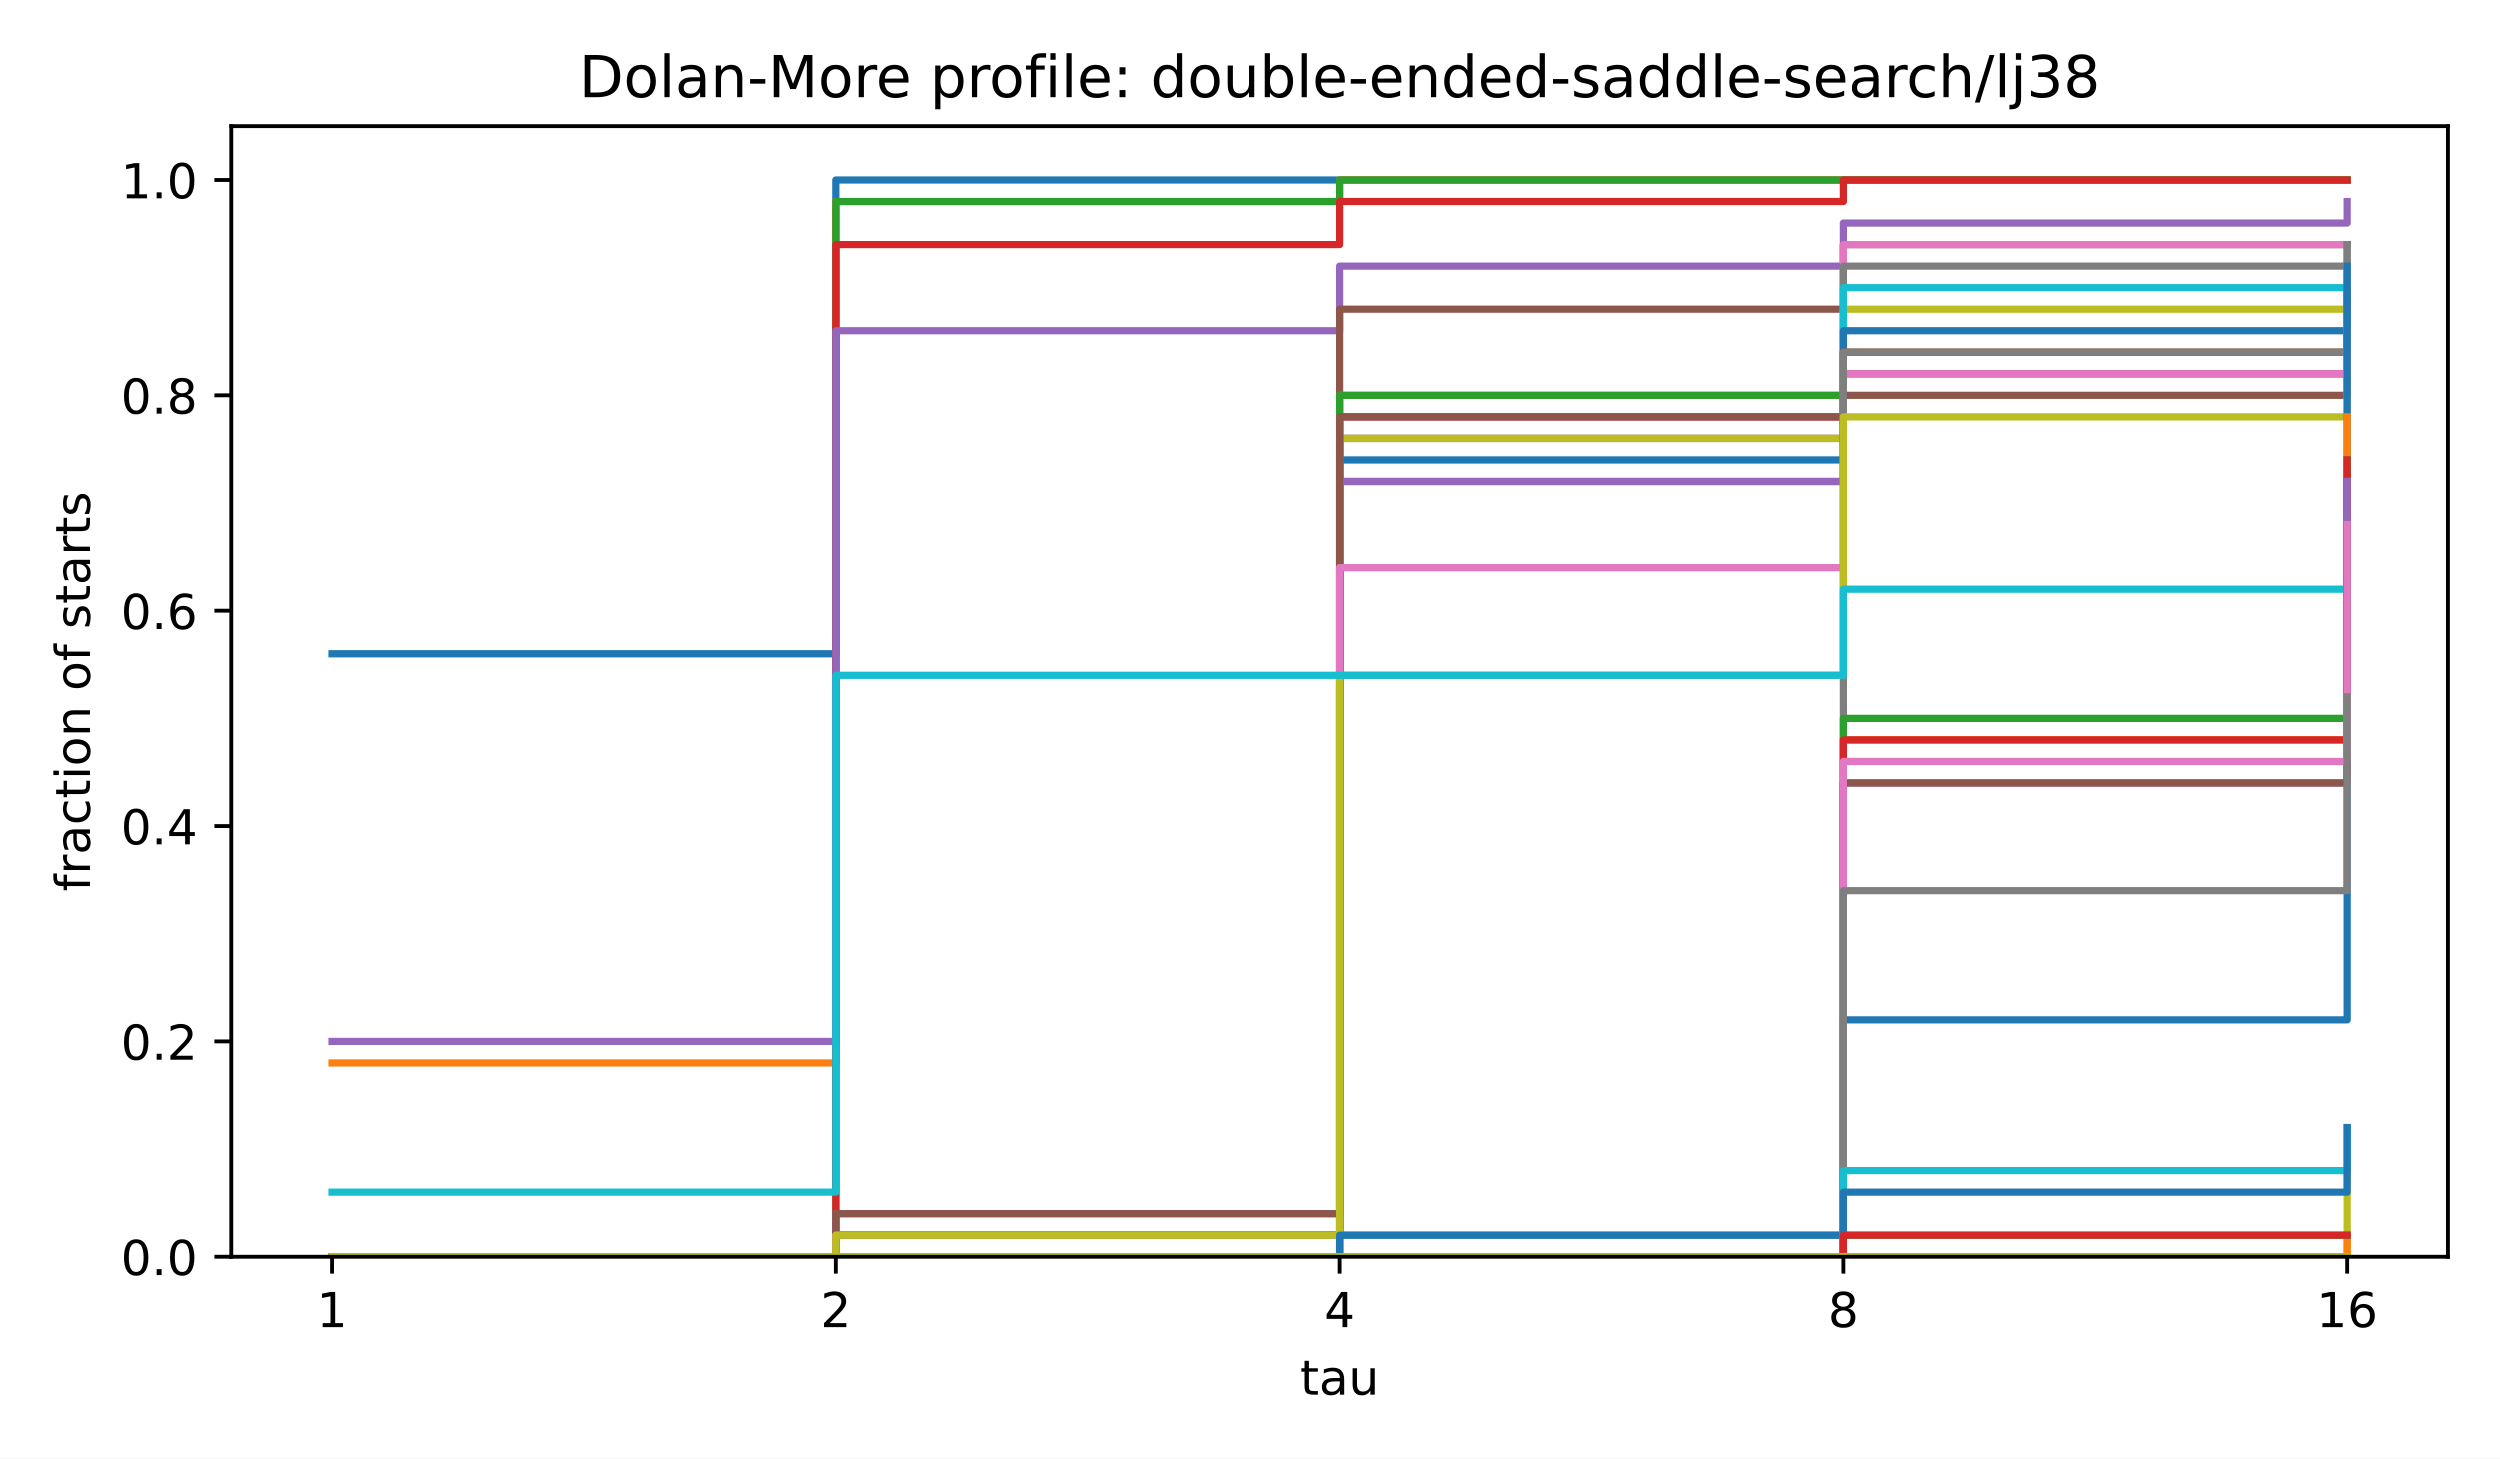
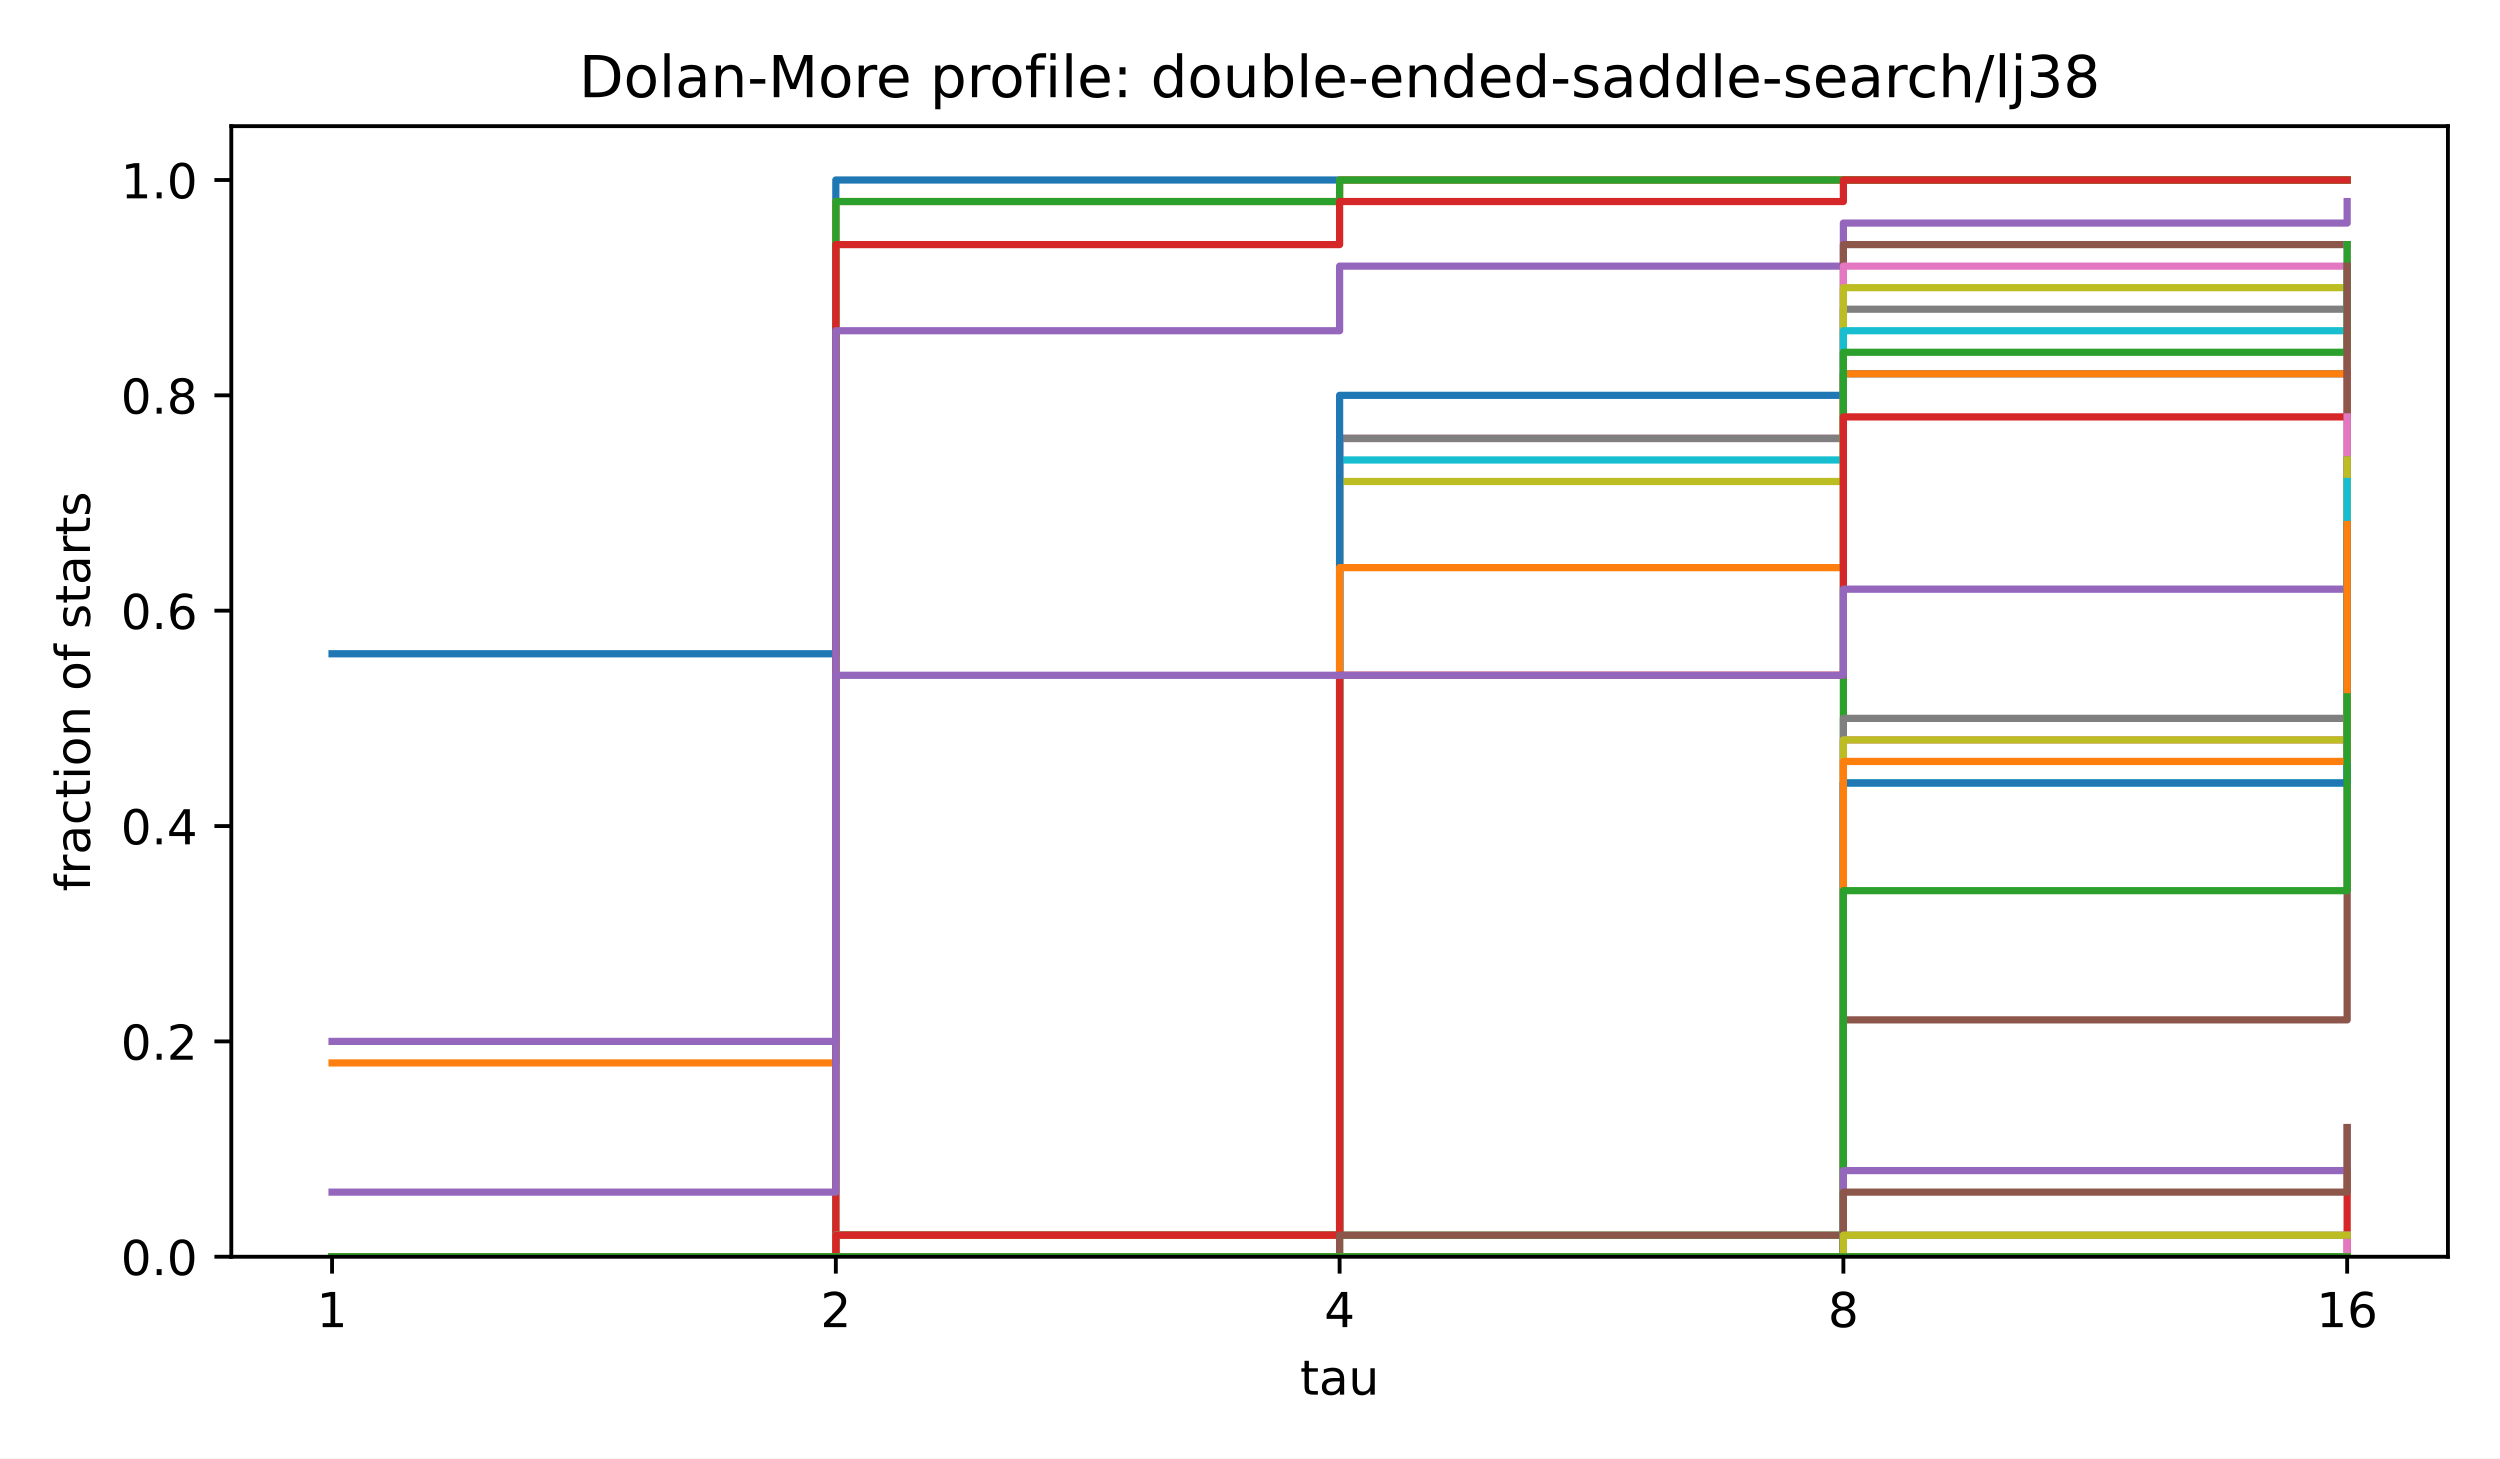
<svg xmlns="http://www.w3.org/2000/svg" xmlns:xlink="http://www.w3.org/1999/xlink" width="518.4pt" height="302.4pt" viewBox="0 0 518.4 302.4" version="1.1">
  <defs>
    <style type="text/css">*{stroke-linejoin: round; stroke-linecap: butt}</style>
  </defs>
  <g id="figure_1">
    <g id="patch_1">
      <path d="M 0 302.4  L 518.4 302.4  L 518.4 0  L 0 0  z " style="fill: #ffffff" />
    </g>
    <g id="axes_1">
      <g id="patch_2">
        <path d="M 47.962 260.6  L 507.6 260.6  L 507.6 26.16  L 47.962 26.16  z " style="fill: #ffffff" />
      </g>
      <g id="matplotlib.axis_1">
        <g id="xtick_1">
          <g id="line2d_1">
            <defs>
              <path id="m8ea4d47d77" d="M 0 0  L 0 3.5  " style="stroke: #000000; stroke-width: 0.8" />
            </defs>
            <g>
              <use xlink:href="#m8ea4d47d77" x="68.855" y="260.6" style="stroke: #000000; stroke-width: 0.8" />
            </g>
          </g>
          <g id="text_1">
            <text style="font-size: 10px; font-family: 'DejaVu Sans', 'Bitstream Vera Sans', 'Computer Modern Sans Serif', 'Lucida Grande', 'Verdana', 'Geneva', 'Lucid', 'Arial', 'Helvetica', 'Avant Garde', sans-serif; text-anchor: middle" x="68.855" y="275.198" transform="rotate(-0 68.85496 275.1977)">1</text>
          </g>
        </g>
        <g id="xtick_2">
          <g id="line2d_2">
            <g>
              <use xlink:href="#m8ea4d47d77" x="173.318" y="260.6" style="stroke: #000000; stroke-width: 0.8" />
            </g>
          </g>
          <g id="text_2">
            <text style="font-size: 10px; font-family: 'DejaVu Sans', 'Bitstream Vera Sans', 'Computer Modern Sans Serif', 'Lucida Grande', 'Verdana', 'Geneva', 'Lucid', 'Arial', 'Helvetica', 'Avant Garde', sans-serif; text-anchor: middle" x="173.318" y="275.198" transform="rotate(-0 173.3181 275.1977)">2</text>
          </g>
        </g>
        <g id="xtick_3">
          <g id="line2d_3">
            <g>
              <use xlink:href="#m8ea4d47d77" x="277.781" y="260.6" style="stroke: #000000; stroke-width: 0.8" />
            </g>
          </g>
          <g id="text_3">
            <text style="font-size: 10px; font-family: 'DejaVu Sans', 'Bitstream Vera Sans', 'Computer Modern Sans Serif', 'Lucida Grande', 'Verdana', 'Geneva', 'Lucid', 'Arial', 'Helvetica', 'Avant Garde', sans-serif; text-anchor: middle" x="277.781" y="275.198" transform="rotate(-0 277.7812 275.1977)">4</text>
          </g>
        </g>
        <g id="xtick_4">
          <g id="line2d_4">
            <g>
              <use xlink:href="#m8ea4d47d77" x="382.244" y="260.6" style="stroke: #000000; stroke-width: 0.8" />
            </g>
          </g>
          <g id="text_4">
            <text style="font-size: 10px; font-family: 'DejaVu Sans', 'Bitstream Vera Sans', 'Computer Modern Sans Serif', 'Lucida Grande', 'Verdana', 'Geneva', 'Lucid', 'Arial', 'Helvetica', 'Avant Garde', sans-serif; text-anchor: middle" x="382.244" y="275.198" transform="rotate(-0 382.2443 275.1977)">8</text>
          </g>
        </g>
        <g id="xtick_5">
          <g id="line2d_5">
            <g>
              <use xlink:href="#m8ea4d47d77" x="486.707" y="260.6" style="stroke: #000000; stroke-width: 0.8" />
            </g>
          </g>
          <g id="text_5">
            <text style="font-size: 10px; font-family: 'DejaVu Sans', 'Bitstream Vera Sans', 'Computer Modern Sans Serif', 'Lucida Grande', 'Verdana', 'Geneva', 'Lucid', 'Arial', 'Helvetica', 'Avant Garde', sans-serif; text-anchor: middle" x="486.707" y="275.198" transform="rotate(-0 486.7074 275.1977)">16</text>
          </g>
        </g>
        <g id="text_6">
          <text style="font-size: 10px; font-family: 'DejaVu Sans', 'Bitstream Vera Sans', 'Computer Modern Sans Serif', 'Lucida Grande', 'Verdana', 'Geneva', 'Lucid', 'Arial', 'Helvetica', 'Avant Garde', sans-serif; text-anchor: middle" x="277.781" y="289.198" transform="rotate(-0 277.7812 289.1977)">tau</text>
        </g>
      </g>
      <g id="matplotlib.axis_2">
        <g id="ytick_1">
          <g id="line2d_6">
            <defs>
              <path id="md659df78fa" d="M 0 0  L -3.5 0  " style="stroke: #000000; stroke-width: 0.8" />
            </defs>
            <g>
              <use xlink:href="#md659df78fa" x="47.962" y="260.6" style="stroke: #000000; stroke-width: 0.8" />
            </g>
          </g>
          <g id="text_7">
            <text style="font-size: 10px; font-family: 'DejaVu Sans', 'Bitstream Vera Sans', 'Computer Modern Sans Serif', 'Lucida Grande', 'Verdana', 'Geneva', 'Lucid', 'Arial', 'Helvetica', 'Avant Garde', sans-serif; text-anchor: end" x="40.962" y="264.399" transform="rotate(-0 40.96234 264.3988)">0.0</text>
          </g>
        </g>
        <g id="ytick_2">
          <g id="line2d_7">
            <g>
              <use xlink:href="#md659df78fa" x="47.962" y="215.945" style="stroke: #000000; stroke-width: 0.8" />
            </g>
          </g>
          <g id="text_8">
            <text style="font-size: 10px; font-family: 'DejaVu Sans', 'Bitstream Vera Sans', 'Computer Modern Sans Serif', 'Lucida Grande', 'Verdana', 'Geneva', 'Lucid', 'Arial', 'Helvetica', 'Avant Garde', sans-serif; text-anchor: end" x="40.962" y="219.744" transform="rotate(-0 40.96234 219.7436)">0.2</text>
          </g>
        </g>
        <g id="ytick_3">
          <g id="line2d_8">
            <g>
              <use xlink:href="#md659df78fa" x="47.962" y="171.29" style="stroke: #000000; stroke-width: 0.8" />
            </g>
          </g>
          <g id="text_9">
            <text style="font-size: 10px; font-family: 'DejaVu Sans', 'Bitstream Vera Sans', 'Computer Modern Sans Serif', 'Lucida Grande', 'Verdana', 'Geneva', 'Lucid', 'Arial', 'Helvetica', 'Avant Garde', sans-serif; text-anchor: end" x="40.962" y="175.088" transform="rotate(-0 40.96234 175.0884)">0.4</text>
          </g>
        </g>
        <g id="ytick_4">
          <g id="line2d_9">
            <g>
              <use xlink:href="#md659df78fa" x="47.962" y="126.634" style="stroke: #000000; stroke-width: 0.8" />
            </g>
          </g>
          <g id="text_10">
            <text style="font-size: 10px; font-family: 'DejaVu Sans', 'Bitstream Vera Sans', 'Computer Modern Sans Serif', 'Lucida Grande', 'Verdana', 'Geneva', 'Lucid', 'Arial', 'Helvetica', 'Avant Garde', sans-serif; text-anchor: end" x="40.962" y="130.433" transform="rotate(-0 40.96234 130.4331)">0.6</text>
          </g>
        </g>
        <g id="ytick_5">
          <g id="line2d_10">
            <g>
              <use xlink:href="#md659df78fa" x="47.962" y="81.979" style="stroke: #000000; stroke-width: 0.8" />
            </g>
          </g>
          <g id="text_11">
            <text style="font-size: 10px; font-family: 'DejaVu Sans', 'Bitstream Vera Sans', 'Computer Modern Sans Serif', 'Lucida Grande', 'Verdana', 'Geneva', 'Lucid', 'Arial', 'Helvetica', 'Avant Garde', sans-serif; text-anchor: end" x="40.962" y="85.778" transform="rotate(-0 40.96234 85.77788)">0.8</text>
          </g>
        </g>
        <g id="ytick_6">
          <g id="line2d_11">
            <g>
              <use xlink:href="#md659df78fa" x="47.962" y="37.324" style="stroke: #000000; stroke-width: 0.8" />
            </g>
          </g>
          <g id="text_12">
            <text style="font-size: 10px; font-family: 'DejaVu Sans', 'Bitstream Vera Sans', 'Computer Modern Sans Serif', 'Lucida Grande', 'Verdana', 'Geneva', 'Lucid', 'Arial', 'Helvetica', 'Avant Garde', sans-serif; text-anchor: end" x="40.962" y="41.123" transform="rotate(-0 40.96234 41.12264)">1.0</text>
          </g>
        </g>
        <g id="text_13">
          <text style="font-size: 10px; font-family: 'DejaVu Sans', 'Bitstream Vera Sans', 'Computer Modern Sans Serif', 'Lucida Grande', 'Verdana', 'Geneva', 'Lucid', 'Arial', 'Helvetica', 'Avant Garde', sans-serif; text-anchor: middle" x="18.657" y="143.38" transform="rotate(-90 18.65687 143.38)">fraction of starts</text>
        </g>
      </g>
      <g id="line2d_12">
        <path d="M 68.855 135.565  L 173.318 135.565  L 173.318 37.324  L 277.781 37.324  L 277.781 37.324  L 382.244 37.324  L 382.244 37.324  L 486.707 37.324  L 486.707 37.324  " clip-path="url(#p4e380cea4b)" style="fill: none; stroke: #1f77b4; stroke-width: 1.5; stroke-linecap: square" />
      </g>
      <g id="line2d_13">
        <path d="M 68.855 220.41  L 173.318 220.41  L 173.318 41.789  L 277.781 41.789  L 277.781 37.324  L 382.244 37.324  L 382.244 37.324  L 486.707 37.324  L 486.707 37.324  " clip-path="url(#p4e380cea4b)" style="fill: none; stroke: #ff7f0e; stroke-width: 1.5; stroke-linecap: square" />
      </g>
      <g id="line2d_14">
        <path d="M 68.855 260.6  L 173.318 260.6  L 173.318 41.789  L 277.781 41.789  L 277.781 37.324  L 382.244 37.324  L 382.244 37.324  L 486.707 37.324  L 486.707 37.324  " clip-path="url(#p4e380cea4b)" style="fill: none; stroke: #2ca02c; stroke-width: 1.5; stroke-linecap: square" />
      </g>
      <g id="line2d_15">
        <path d="M 68.855 260.6  L 173.318 260.6  L 173.318 50.72  L 277.781 50.72  L 277.781 41.789  L 382.244 41.789  L 382.244 37.324  L 486.707 37.324  L 486.707 37.324  " clip-path="url(#p4e380cea4b)" style="fill: none; stroke: #d62728; stroke-width: 1.5; stroke-linecap: square" />
      </g>
      <g id="line2d_16">
        <path d="M 68.855 215.945  L 173.318 215.945  L 173.318 68.582  L 277.781 68.582  L 277.781 55.186  L 382.244 55.186  L 382.244 46.255  L 486.707 46.255  L 486.707 41.789  " clip-path="url(#p4e380cea4b)" style="fill: none; stroke: #9467bd; stroke-width: 1.5; stroke-linecap: square" />
      </g>
      <g id="line2d_17">
-         <path d="M 68.855 260.6  L 173.318 260.6  L 173.318 260.6  L 277.781 260.6  L 277.781 64.117  L 382.244 64.117  L 382.244 50.72  L 486.707 50.72  L 486.707 50.72  " clip-path="url(#p4e380cea4b)" style="fill: none; stroke: #8c564b; stroke-width: 1.5; stroke-linecap: square" />
+         <path d="M 68.855 260.6  L 173.318 260.6  L 173.318 256.134  L 277.781 256.134  L 277.781 90.91  L 382.244 90.91  L 382.244 50.72  L 486.707 50.72  L 486.707 50.72  " clip-path="url(#p4e380cea4b)" style="fill: none; stroke: #8c564b; stroke-width: 1.5; stroke-linecap: square" />
      </g>
      <g id="line2d_18">
-         <path d="M 68.855 260.6  L 173.318 260.6  L 173.318 256.134  L 277.781 256.134  L 277.781 90.91  L 382.244 90.91  L 382.244 50.72  L 486.707 50.72  L 486.707 50.72  " clip-path="url(#p4e380cea4b)" style="fill: none; stroke: #e377c2; stroke-width: 1.5; stroke-linecap: square" />
+         <path d="M 68.855 260.6  L 173.318 260.6  L 173.318 256.134  L 277.781 256.134  L 277.781 90.91  L 382.244 90.91  L 382.244 55.186  L 486.707 55.186  L 486.707 50.72  " clip-path="url(#p4e380cea4b)" style="fill: none; stroke: #e377c2; stroke-width: 1.5; stroke-linecap: square" />
      </g>
      <g id="line2d_19">
-         <path d="M 68.855 260.6  L 173.318 260.6  L 173.318 256.134  L 277.781 256.134  L 277.781 90.91  L 382.244 90.91  L 382.244 55.186  L 486.707 55.186  L 486.707 50.72  " clip-path="url(#p4e380cea4b)" style="fill: none; stroke: #7f7f7f; stroke-width: 1.5; stroke-linecap: square" />
+         <path d="M 68.855 260.6  L 173.318 260.6  L 173.318 256.134  L 277.781 256.134  L 277.781 90.91  L 382.244 90.91  L 382.244 64.117  L 486.707 64.117  L 486.707 55.186  " clip-path="url(#p4e380cea4b)" style="fill: none; stroke: #7f7f7f; stroke-width: 1.5; stroke-linecap: square" />
      </g>
      <g id="line2d_20">
-         <path d="M 68.855 260.6  L 173.318 260.6  L 173.318 256.134  L 277.781 256.134  L 277.781 90.91  L 382.244 90.91  L 382.244 64.117  L 486.707 64.117  L 486.707 55.186  " clip-path="url(#p4e380cea4b)" style="fill: none; stroke: #bcbd22; stroke-width: 1.5; stroke-linecap: square" />
+         <path d="M 68.855 260.6  L 173.318 260.6  L 173.318 256.134  L 277.781 256.134  L 277.781 99.841  L 382.244 99.841  L 382.244 59.651  L 486.707 59.651  L 486.707 59.651  " clip-path="url(#p4e380cea4b)" style="fill: none; stroke: #bcbd22; stroke-width: 1.5; stroke-linecap: square" />
      </g>
      <g id="line2d_21">
-         <path d="M 68.855 260.6  L 173.318 260.6  L 173.318 256.134  L 277.781 256.134  L 277.781 99.841  L 382.244 99.841  L 382.244 59.651  L 486.707 59.651  L 486.707 59.651  " clip-path="url(#p4e380cea4b)" style="fill: none; stroke: #17becf; stroke-width: 1.5; stroke-linecap: square" />
+         <path d="M 68.855 260.6  L 173.318 260.6  L 173.318 256.134  L 277.781 256.134  L 277.781 95.376  L 382.244 95.376  L 382.244 68.582  L 486.707 68.582  L 486.707 59.651  " clip-path="url(#p4e380cea4b)" style="fill: none; stroke: #17becf; stroke-width: 1.5; stroke-linecap: square" />
      </g>
      <g id="line2d_22">
-         <path d="M 68.855 260.6  L 173.318 260.6  L 173.318 256.134  L 277.781 256.134  L 277.781 95.376  L 382.244 95.376  L 382.244 68.582  L 486.707 68.582  L 486.707 59.651  " clip-path="url(#p4e380cea4b)" style="fill: none; stroke: #1f77b4; stroke-width: 1.5; stroke-linecap: square" />
+         <path d="M 68.855 260.6  L 173.318 260.6  L 173.318 256.134  L 277.781 256.134  L 277.781 81.979  L 382.244 81.979  L 382.244 77.514  L 486.707 77.514  L 486.707 68.582  " clip-path="url(#p4e380cea4b)" style="fill: none; stroke: #1f77b4; stroke-width: 1.5; stroke-linecap: square" />
      </g>
      <g id="line2d_23">
-         <path d="M 68.855 260.6  L 173.318 260.6  L 173.318 256.134  L 277.781 256.134  L 277.781 81.979  L 382.244 81.979  L 382.244 77.514  L 486.707 77.514  L 486.707 68.582  " clip-path="url(#p4e380cea4b)" style="fill: none; stroke: #ff7f0e; stroke-width: 1.5; stroke-linecap: square" />
+         <path d="M 68.855 260.6  L 173.318 260.6  L 173.318 256.134  L 277.781 256.134  L 277.781 117.703  L 382.244 117.703  L 382.244 77.514  L 486.707 77.514  L 486.707 68.582  " clip-path="url(#p4e380cea4b)" style="fill: none; stroke: #ff7f0e; stroke-width: 1.5; stroke-linecap: square" />
      </g>
      <g id="line2d_24">
-         <path d="M 68.855 260.6  L 173.318 260.6  L 173.318 256.134  L 277.781 256.134  L 277.781 81.979  L 382.244 81.979  L 382.244 73.048  L 486.707 73.048  L 486.707 68.582  " clip-path="url(#p4e380cea4b)" style="fill: none; stroke: #2ca02c; stroke-width: 1.5; stroke-linecap: square" />
+         <path d="M 68.855 260.6  L 173.318 260.6  L 173.318 260.6  L 277.781 260.6  L 277.781 256.134  L 382.244 256.134  L 382.244 73.048  L 486.707 73.048  L 486.707 50.72  " clip-path="url(#p4e380cea4b)" style="fill: none; stroke: #2ca02c; stroke-width: 1.5; stroke-linecap: square" />
      </g>
      <g id="line2d_25">
-         <path d="M 68.855 260.6  L 173.318 260.6  L 173.318 260.6  L 277.781 260.6  L 277.781 86.445  L 382.244 86.445  L 382.244 73.048  L 486.707 73.048  L 486.707 68.582  " clip-path="url(#p4e380cea4b)" style="fill: none; stroke: #d62728; stroke-width: 1.5; stroke-linecap: square" />
+         <path d="M 68.855 260.6  L 173.318 260.6  L 173.318 256.134  L 277.781 256.134  L 277.781 140.031  L 382.244 140.031  L 382.244 86.445  L 486.707 86.445  L 486.707 77.514  " clip-path="url(#p4e380cea4b)" style="fill: none; stroke: #d62728; stroke-width: 1.5; stroke-linecap: square" />
      </g>
      <g id="line2d_26">
-         <path d="M 68.855 260.6  L 173.318 260.6  L 173.318 251.669  L 277.781 251.669  L 277.781 99.841  L 382.244 99.841  L 382.244 77.514  L 486.707 77.514  L 486.707 68.582  " clip-path="url(#p4e380cea4b)" style="fill: none; stroke: #9467bd; stroke-width: 1.5; stroke-linecap: square" />
+         <path d="M 68.855 247.203  L 173.318 247.203  L 173.318 140.031  L 277.781 140.031  L 277.781 140.031  L 382.244 140.031  L 382.244 122.169  L 486.707 122.169  L 486.707 113.238  " clip-path="url(#p4e380cea4b)" style="fill: none; stroke: #9467bd; stroke-width: 1.5; stroke-linecap: square" />
      </g>
      <g id="line2d_27">
-         <path d="M 68.855 260.6  L 173.318 260.6  L 173.318 251.669  L 277.781 251.669  L 277.781 86.445  L 382.244 86.445  L 382.244 81.979  L 486.707 81.979  L 486.707 77.514  " clip-path="url(#p4e380cea4b)" style="fill: none; stroke: #8c564b; stroke-width: 1.5; stroke-linecap: square" />
+         <path d="M 68.855 260.6  L 173.318 260.6  L 173.318 260.6  L 277.781 260.6  L 277.781 256.134  L 382.244 256.134  L 382.244 211.479  L 486.707 211.479  L 486.707 55.186  " clip-path="url(#p4e380cea4b)" style="fill: none; stroke: #8c564b; stroke-width: 1.5; stroke-linecap: square" />
      </g>
      <g id="line2d_28">
-         <path d="M 68.855 260.6  L 173.318 260.6  L 173.318 256.134  L 277.781 256.134  L 277.781 117.703  L 382.244 117.703  L 382.244 77.514  L 486.707 77.514  L 486.707 68.582  " clip-path="url(#p4e380cea4b)" style="fill: none; stroke: #e377c2; stroke-width: 1.5; stroke-linecap: square" />
+         <path d="M 68.855 260.6  L 173.318 260.6  L 173.318 260.6  L 277.781 260.6  L 277.781 260.6  L 382.244 260.6  L 382.244 153.427  L 486.707 153.427  L 486.707 86.445  " clip-path="url(#p4e380cea4b)" style="fill: none; stroke: #e377c2; stroke-width: 1.5; stroke-linecap: square" />
      </g>
      <g id="line2d_29">
-         <path d="M 68.855 260.6  L 173.318 260.6  L 173.318 260.6  L 277.781 260.6  L 277.781 256.134  L 382.244 256.134  L 382.244 73.048  L 486.707 73.048  L 486.707 50.72  " clip-path="url(#p4e380cea4b)" style="fill: none; stroke: #7f7f7f; stroke-width: 1.5; stroke-linecap: square" />
+         <path d="M 68.855 260.6  L 173.318 260.6  L 173.318 260.6  L 277.781 260.6  L 277.781 260.6  L 382.244 260.6  L 382.244 148.962  L 486.707 148.962  L 486.707 95.376  " clip-path="url(#p4e380cea4b)" style="fill: none; stroke: #7f7f7f; stroke-width: 1.5; stroke-linecap: square" />
      </g>
      <g id="line2d_30">
-         <path d="M 68.855 260.6  L 173.318 260.6  L 173.318 256.134  L 277.781 256.134  L 277.781 140.031  L 382.244 140.031  L 382.244 86.445  L 486.707 86.445  L 486.707 77.514  " clip-path="url(#p4e380cea4b)" style="fill: none; stroke: #bcbd22; stroke-width: 1.5; stroke-linecap: square" />
+         <path d="M 68.855 260.6  L 173.318 260.6  L 173.318 260.6  L 277.781 260.6  L 277.781 260.6  L 382.244 260.6  L 382.244 153.427  L 486.707 153.427  L 486.707 95.376  " clip-path="url(#p4e380cea4b)" style="fill: none; stroke: #bcbd22; stroke-width: 1.5; stroke-linecap: square" />
      </g>
      <g id="line2d_31">
-         <path d="M 68.855 247.203  L 173.318 247.203  L 173.318 140.031  L 277.781 140.031  L 277.781 140.031  L 382.244 140.031  L 382.244 122.169  L 486.707 122.169  L 486.707 113.238  " clip-path="url(#p4e380cea4b)" style="fill: none; stroke: #17becf; stroke-width: 1.5; stroke-linecap: square" />
+         <path d="M 68.855 260.6  L 173.318 260.6  L 173.318 260.6  L 277.781 260.6  L 277.781 260.6  L 382.244 260.6  L 382.244 162.358  L 486.707 162.358  L 486.707 99.841  " clip-path="url(#p4e380cea4b)" style="fill: none; stroke: #17becf; stroke-width: 1.5; stroke-linecap: square" />
      </g>
      <g id="line2d_32">
-         <path d="M 68.855 260.6  L 173.318 260.6  L 173.318 260.6  L 277.781 260.6  L 277.781 256.134  L 382.244 256.134  L 382.244 211.479  L 486.707 211.479  L 486.707 55.186  " clip-path="url(#p4e380cea4b)" style="fill: none; stroke: #1f77b4; stroke-width: 1.5; stroke-linecap: square" />
+         <path d="M 68.855 260.6  L 173.318 260.6  L 173.318 260.6  L 277.781 260.6  L 277.781 260.6  L 382.244 260.6  L 382.244 162.358  L 486.707 162.358  L 486.707 108.772  " clip-path="url(#p4e380cea4b)" style="fill: none; stroke: #1f77b4; stroke-width: 1.5; stroke-linecap: square" />
      </g>
      <g id="line2d_33">
-         <path d="M 68.855 260.6  L 173.318 260.6  L 173.318 260.6  L 277.781 260.6  L 277.781 260.6  L 382.244 260.6  L 382.244 153.427  L 486.707 153.427  L 486.707 86.445  " clip-path="url(#p4e380cea4b)" style="fill: none; stroke: #ff7f0e; stroke-width: 1.5; stroke-linecap: square" />
+         <path d="M 68.855 260.6  L 173.318 260.6  L 173.318 260.6  L 277.781 260.6  L 277.781 260.6  L 382.244 260.6  L 382.244 157.893  L 486.707 157.893  L 486.707 108.772  " clip-path="url(#p4e380cea4b)" style="fill: none; stroke: #ff7f0e; stroke-width: 1.5; stroke-linecap: square" />
      </g>
      <g id="line2d_34">
-         <path d="M 68.855 260.6  L 173.318 260.6  L 173.318 260.6  L 277.781 260.6  L 277.781 260.6  L 382.244 260.6  L 382.244 148.962  L 486.707 148.962  L 486.707 95.376  " clip-path="url(#p4e380cea4b)" style="fill: none; stroke: #2ca02c; stroke-width: 1.5; stroke-linecap: square" />
+         <path d="M 68.855 260.6  L 173.318 260.6  L 173.318 260.6  L 277.781 260.6  L 277.781 260.6  L 382.244 260.6  L 382.244 184.686  L 486.707 184.686  L 486.707 144.496  " clip-path="url(#p4e380cea4b)" style="fill: none; stroke: #2ca02c; stroke-width: 1.5; stroke-linecap: square" />
      </g>
      <g id="line2d_35">
-         <path d="M 68.855 260.6  L 173.318 260.6  L 173.318 260.6  L 277.781 260.6  L 277.781 260.6  L 382.244 260.6  L 382.244 153.427  L 486.707 153.427  L 486.707 95.376  " clip-path="url(#p4e380cea4b)" style="fill: none; stroke: #d62728; stroke-width: 1.5; stroke-linecap: square" />
+         <path d="M 68.855 260.6  L 173.318 260.6  L 173.318 260.6  L 277.781 260.6  L 277.781 260.6  L 382.244 260.6  L 382.244 260.6  L 486.707 260.6  L 486.707 242.738  " clip-path="url(#p4e380cea4b)" style="fill: none; stroke: #d62728; stroke-width: 1.5; stroke-linecap: square" />
      </g>
      <g id="line2d_36">
-         <path d="M 68.855 260.6  L 173.318 260.6  L 173.318 260.6  L 277.781 260.6  L 277.781 260.6  L 382.244 260.6  L 382.244 162.358  L 486.707 162.358  L 486.707 99.841  " clip-path="url(#p4e380cea4b)" style="fill: none; stroke: #9467bd; stroke-width: 1.5; stroke-linecap: square" />
+         <path d="M 68.855 260.6  L 173.318 260.6  L 173.318 260.6  L 277.781 260.6  L 277.781 260.6  L 382.244 260.6  L 382.244 242.738  L 486.707 242.738  L 486.707 233.807  " clip-path="url(#p4e380cea4b)" style="fill: none; stroke: #9467bd; stroke-width: 1.5; stroke-linecap: square" />
      </g>
      <g id="line2d_37">
-         <path d="M 68.855 260.6  L 173.318 260.6  L 173.318 260.6  L 277.781 260.6  L 277.781 260.6  L 382.244 260.6  L 382.244 162.358  L 486.707 162.358  L 486.707 108.772  " clip-path="url(#p4e380cea4b)" style="fill: none; stroke: #8c564b; stroke-width: 1.5; stroke-linecap: square" />
+         <path d="M 68.855 260.6  L 173.318 260.6  L 173.318 260.6  L 277.781 260.6  L 277.781 260.6  L 382.244 260.6  L 382.244 247.203  L 486.707 247.203  L 486.707 233.807  " clip-path="url(#p4e380cea4b)" style="fill: none; stroke: #8c564b; stroke-width: 1.5; stroke-linecap: square" />
      </g>
      <g id="line2d_38">
-         <path d="M 68.855 260.6  L 173.318 260.6  L 173.318 260.6  L 277.781 260.6  L 277.781 260.6  L 382.244 260.6  L 382.244 157.893  L 486.707 157.893  L 486.707 108.772  " clip-path="url(#p4e380cea4b)" style="fill: none; stroke: #e377c2; stroke-width: 1.5; stroke-linecap: square" />
+         <path d="M 68.855 260.6  L 173.318 260.6  L 173.318 260.6  L 277.781 260.6  L 277.781 260.6  L 382.244 260.6  L 382.244 260.6  L 486.707 260.6  L 486.707 256.134  " clip-path="url(#p4e380cea4b)" style="fill: none; stroke: #e377c2; stroke-width: 1.5; stroke-linecap: square" />
      </g>
      <g id="line2d_39">
-         <path d="M 68.855 260.6  L 173.318 260.6  L 173.318 260.6  L 277.781 260.6  L 277.781 260.6  L 382.244 260.6  L 382.244 184.686  L 486.707 184.686  L 486.707 144.496  " clip-path="url(#p4e380cea4b)" style="fill: none; stroke: #7f7f7f; stroke-width: 1.5; stroke-linecap: square" />
+         <path d="M 68.855 260.6  L 173.318 260.6  L 173.318 260.6  L 277.781 260.6  L 277.781 260.6  L 382.244 260.6  L 382.244 256.134  L 486.707 256.134  L 486.707 256.134  " clip-path="url(#p4e380cea4b)" style="fill: none; stroke: #7f7f7f; stroke-width: 1.5; stroke-linecap: square" />
      </g>
      <g id="line2d_40">
-         <path d="M 68.855 260.6  L 173.318 260.6  L 173.318 260.6  L 277.781 260.6  L 277.781 260.6  L 382.244 260.6  L 382.244 260.6  L 486.707 260.6  L 486.707 242.738  " clip-path="url(#p4e380cea4b)" style="fill: none; stroke: #bcbd22; stroke-width: 1.5; stroke-linecap: square" />
+         <path d="M 68.855 260.6  L 173.318 260.6  L 173.318 260.6  L 277.781 260.6  L 277.781 260.6  L 382.244 260.6  L 382.244 256.134  L 486.707 256.134  L 486.707 256.134  " clip-path="url(#p4e380cea4b)" style="fill: none; stroke: #bcbd22; stroke-width: 1.5; stroke-linecap: square" />
      </g>
      <g id="line2d_41">
-         <path d="M 68.855 260.6  L 173.318 260.6  L 173.318 260.6  L 277.781 260.6  L 277.781 260.6  L 382.244 260.6  L 382.244 242.738  L 486.707 242.738  L 486.707 233.807  " clip-path="url(#p4e380cea4b)" style="fill: none; stroke: #17becf; stroke-width: 1.5; stroke-linecap: square" />
+         <path d="M 68.855 260.6  L 173.318 260.6  L 173.318 260.6  L 277.781 260.6  L 277.781 260.6  L 382.244 260.6  L 382.244 260.6  L 486.707 260.6  L 486.707 260.6  " clip-path="url(#p4e380cea4b)" style="fill: none; stroke: #17becf; stroke-width: 1.5; stroke-linecap: square" />
      </g>
      <g id="line2d_42">
-         <path d="M 68.855 260.6  L 173.318 260.6  L 173.318 260.6  L 277.781 260.6  L 277.781 260.6  L 382.244 260.6  L 382.244 247.203  L 486.707 247.203  L 486.707 233.807  " clip-path="url(#p4e380cea4b)" style="fill: none; stroke: #1f77b4; stroke-width: 1.5; stroke-linecap: square" />
+         <path d="M 68.855 260.6  L 173.318 260.6  L 173.318 260.6  L 277.781 260.6  L 277.781 260.6  L 382.244 260.6  L 382.244 260.6  L 486.707 260.6  L 486.707 260.6  " clip-path="url(#p4e380cea4b)" style="fill: none; stroke: #1f77b4; stroke-width: 1.5; stroke-linecap: square" />
      </g>
      <g id="line2d_43">
-         <path d="M 68.855 260.6  L 173.318 260.6  L 173.318 260.6  L 277.781 260.6  L 277.781 260.6  L 382.244 260.6  L 382.244 260.6  L 486.707 260.6  L 486.707 256.134  " clip-path="url(#p4e380cea4b)" style="fill: none; stroke: #ff7f0e; stroke-width: 1.5; stroke-linecap: square" />
+         <path d="M 68.855 260.6  L 173.318 260.6  L 173.318 260.6  L 277.781 260.6  L 277.781 260.6  L 382.244 260.6  L 382.244 260.6  L 486.707 260.6  L 486.707 260.6  " clip-path="url(#p4e380cea4b)" style="fill: none; stroke: #ff7f0e; stroke-width: 1.5; stroke-linecap: square" />
      </g>
      <g id="line2d_44">
-         <path d="M 68.855 260.6  L 173.318 260.6  L 173.318 260.6  L 277.781 260.6  L 277.781 260.6  L 382.244 260.6  L 382.244 256.134  L 486.707 256.134  L 486.707 256.134  " clip-path="url(#p4e380cea4b)" style="fill: none; stroke: #2ca02c; stroke-width: 1.5; stroke-linecap: square" />
-       </g>
-       <g id="line2d_45">
-         <path d="M 68.855 260.6  L 173.318 260.6  L 173.318 260.6  L 277.781 260.6  L 277.781 260.6  L 382.244 260.6  L 382.244 256.134  L 486.707 256.134  L 486.707 256.134  " clip-path="url(#p4e380cea4b)" style="fill: none; stroke: #d62728; stroke-width: 1.5; stroke-linecap: square" />
-       </g>
-       <g id="line2d_46">
-         <path d="M 68.855 260.6  L 173.318 260.6  L 173.318 260.6  L 277.781 260.6  L 277.781 260.6  L 382.244 260.6  L 382.244 260.6  L 486.707 260.6  L 486.707 260.6  " clip-path="url(#p4e380cea4b)" style="fill: none; stroke: #9467bd; stroke-width: 1.5; stroke-linecap: square" />
-       </g>
-       <g id="line2d_47">
-         <path d="M 68.855 260.6  L 173.318 260.6  L 173.318 260.6  L 277.781 260.6  L 277.781 260.6  L 382.244 260.6  L 382.244 260.6  L 486.707 260.6  L 486.707 260.6  " clip-path="url(#p4e380cea4b)" style="fill: none; stroke: #8c564b; stroke-width: 1.5; stroke-linecap: square" />
-       </g>
-       <g id="line2d_48">
-         <path d="M 68.855 260.6  L 173.318 260.6  L 173.318 260.6  L 277.781 260.6  L 277.781 260.6  L 382.244 260.6  L 382.244 260.6  L 486.707 260.6  L 486.707 260.6  " clip-path="url(#p4e380cea4b)" style="fill: none; stroke: #e377c2; stroke-width: 1.5; stroke-linecap: square" />
-       </g>
-       <g id="line2d_49">
-         <path d="M 68.855 260.6  L 173.318 260.6  L 173.318 260.6  L 277.781 260.6  L 277.781 260.6  L 382.244 260.6  L 382.244 260.6  L 486.707 260.6  L 486.707 260.6  " clip-path="url(#p4e380cea4b)" style="fill: none; stroke: #7f7f7f; stroke-width: 1.5; stroke-linecap: square" />
-       </g>
-       <g id="line2d_50">
-         <path d="M 68.855 260.6  L 173.318 260.6  L 173.318 260.6  L 277.781 260.6  L 277.781 260.6  L 382.244 260.6  L 382.244 260.6  L 486.707 260.6  L 486.707 260.6  " clip-path="url(#p4e380cea4b)" style="fill: none; stroke: #bcbd22; stroke-width: 1.5; stroke-linecap: square" />
+         <path d="M 68.855 260.6  L 173.318 260.6  L 173.318 260.6  L 277.781 260.6  L 277.781 260.6  L 382.244 260.6  L 382.244 260.6  L 486.707 260.6  L 486.707 260.6  " clip-path="url(#p4e380cea4b)" style="fill: none; stroke: #2ca02c; stroke-width: 1.5; stroke-linecap: square" />
      </g>
      <g id="patch_3">
        <path d="M 47.962 260.6  L 47.962 26.16  " style="fill: none; stroke: #000000; stroke-width: 0.8; stroke-linejoin: miter; stroke-linecap: square" />
      </g>
      <g id="patch_4">
        <path d="M 507.6 260.6  L 507.6 26.16  " style="fill: none; stroke: #000000; stroke-width: 0.8; stroke-linejoin: miter; stroke-linecap: square" />
      </g>
      <g id="patch_5">
        <path d="M 47.962 260.6  L 507.6 260.6  " style="fill: none; stroke: #000000; stroke-width: 0.8; stroke-linejoin: miter; stroke-linecap: square" />
      </g>
      <g id="patch_6">
        <path d="M 47.962 26.16  L 507.6 26.16  " style="fill: none; stroke: #000000; stroke-width: 0.8; stroke-linejoin: miter; stroke-linecap: square" />
      </g>
      <g id="text_14">
        <text style="font-size: 12px; font-family: 'DejaVu Sans', 'Bitstream Vera Sans', 'Computer Modern Sans Serif', 'Lucida Grande', 'Verdana', 'Geneva', 'Lucid', 'Arial', 'Helvetica', 'Avant Garde', sans-serif; text-anchor: middle" x="277.781" y="20.16" transform="rotate(-0 277.7812 20.16)">Dolan-More profile: double-ended-saddle-search/lj38</text>
      </g>
    </g>
  </g>
  <defs>
    <clipPath id="p4e380cea4b">
      <rect x="47.962" y="26.16" width="459.638" height="234.44" />
    </clipPath>
  </defs>
</svg>
